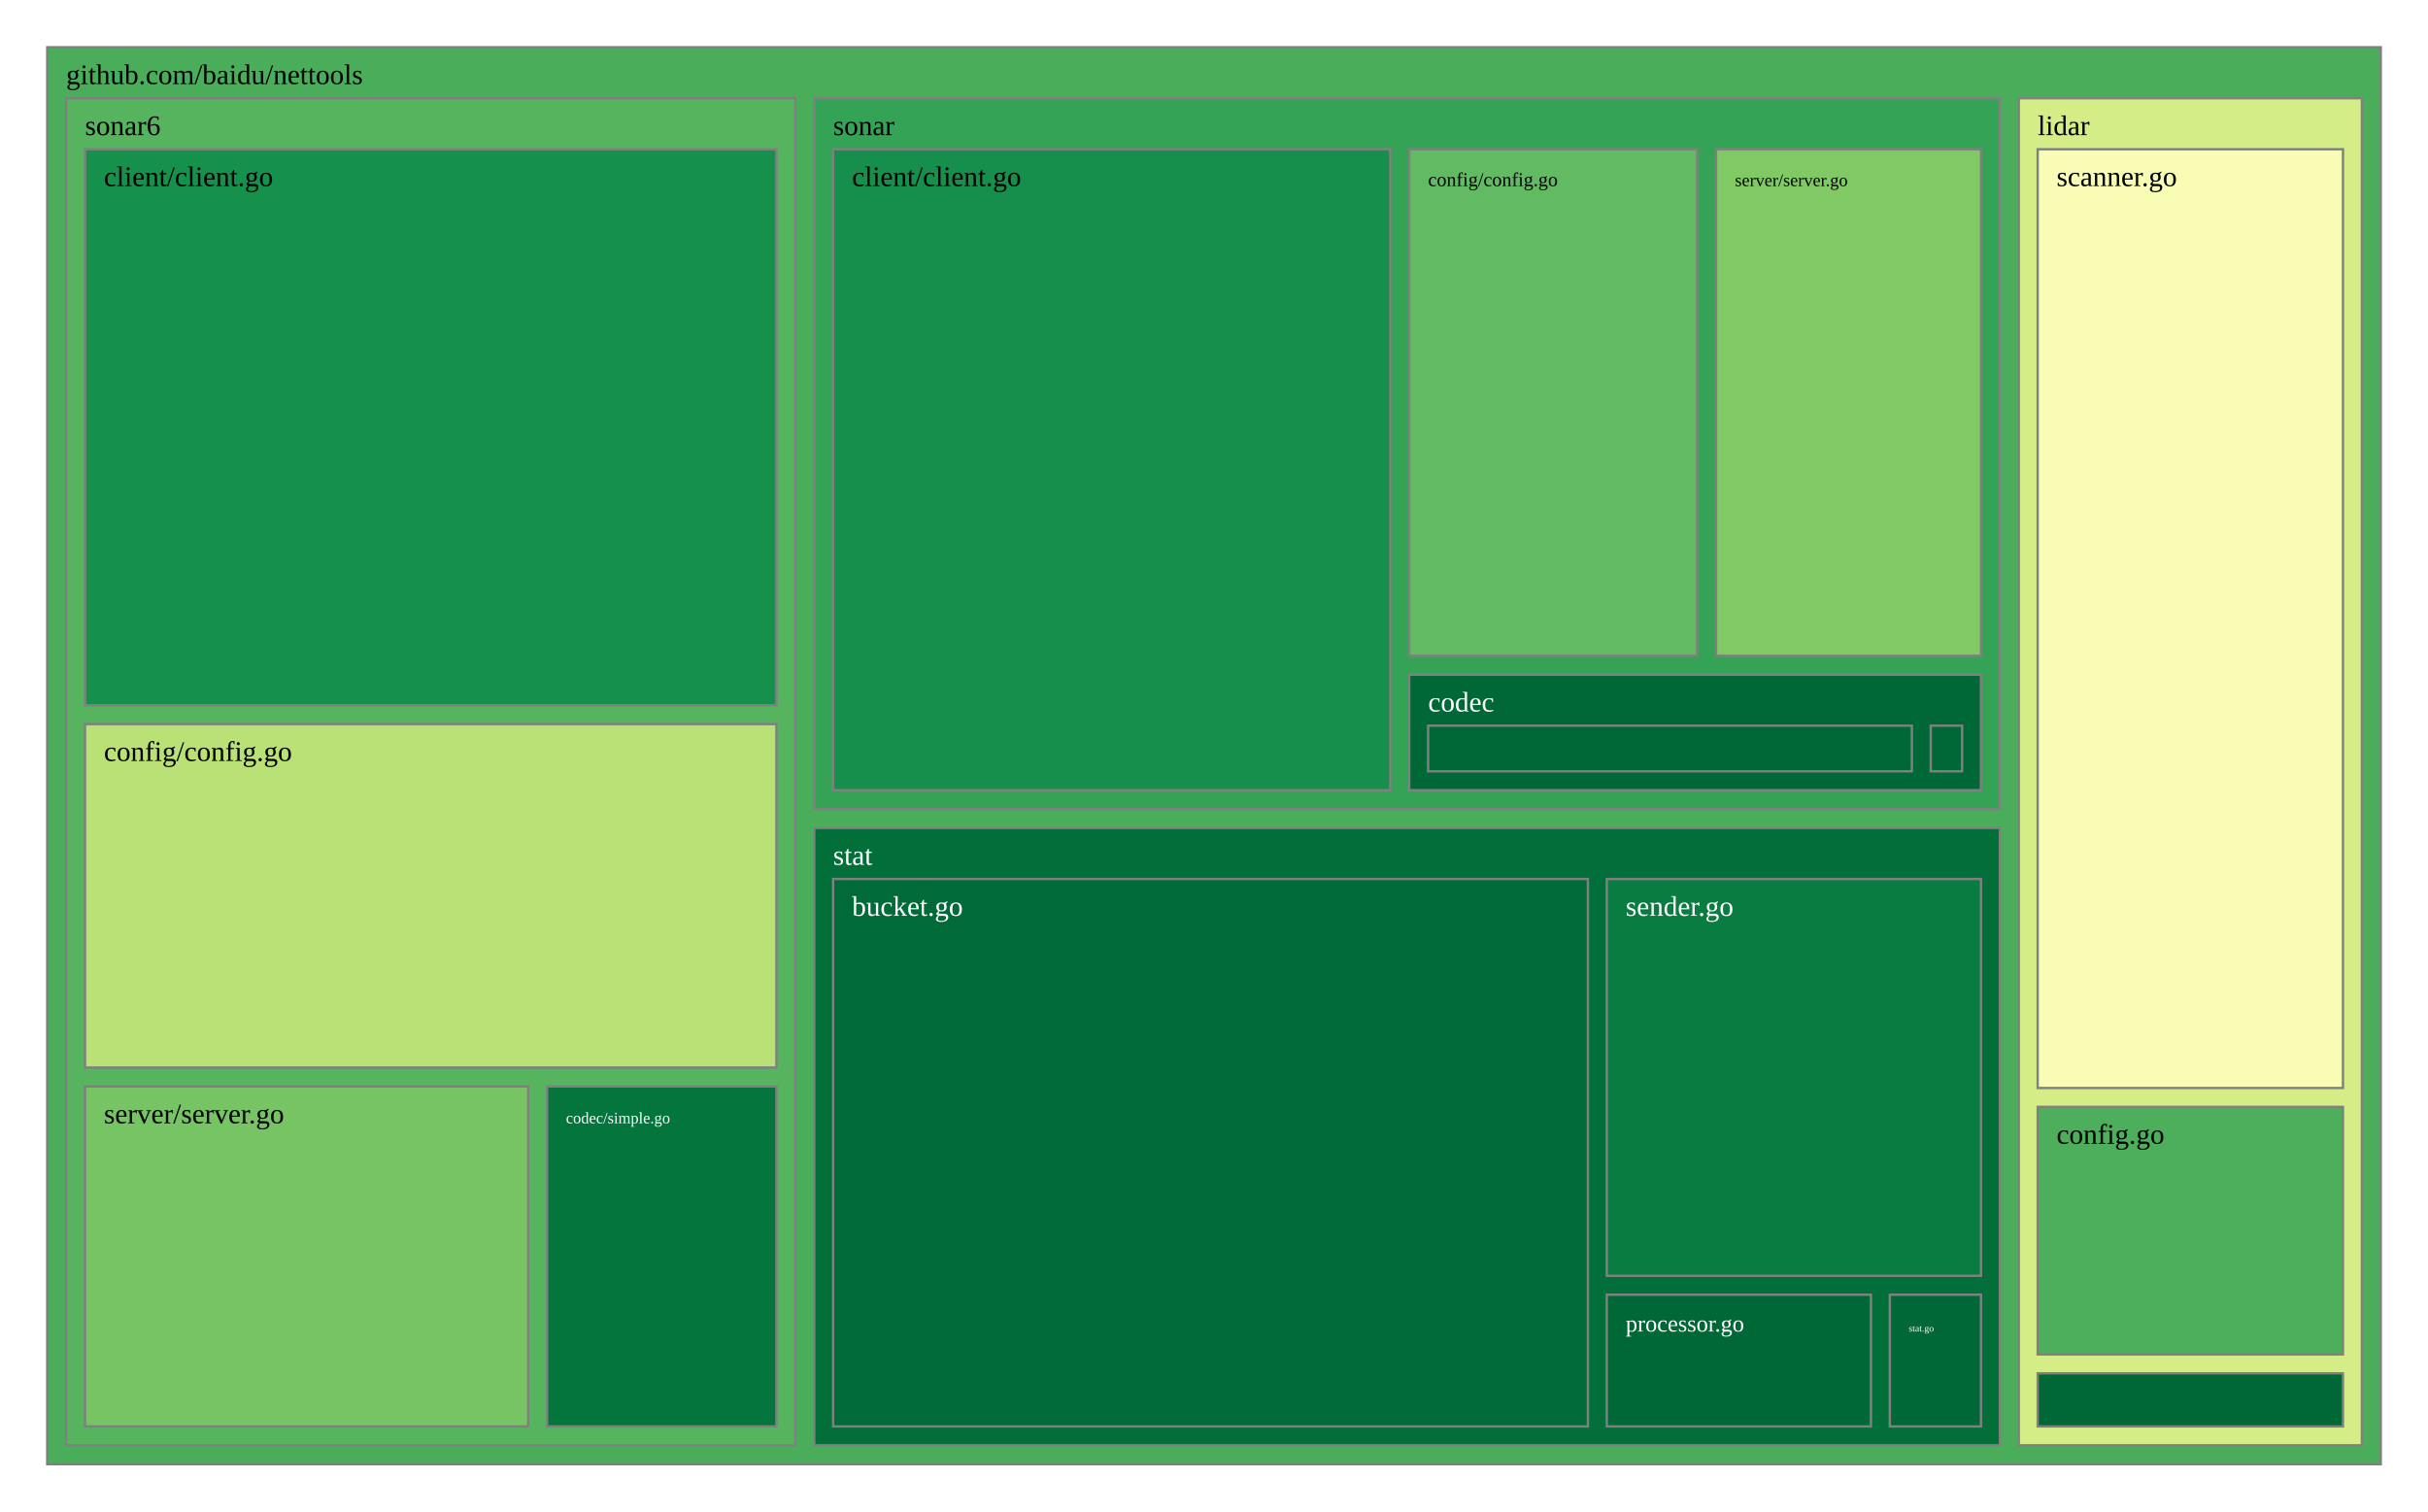
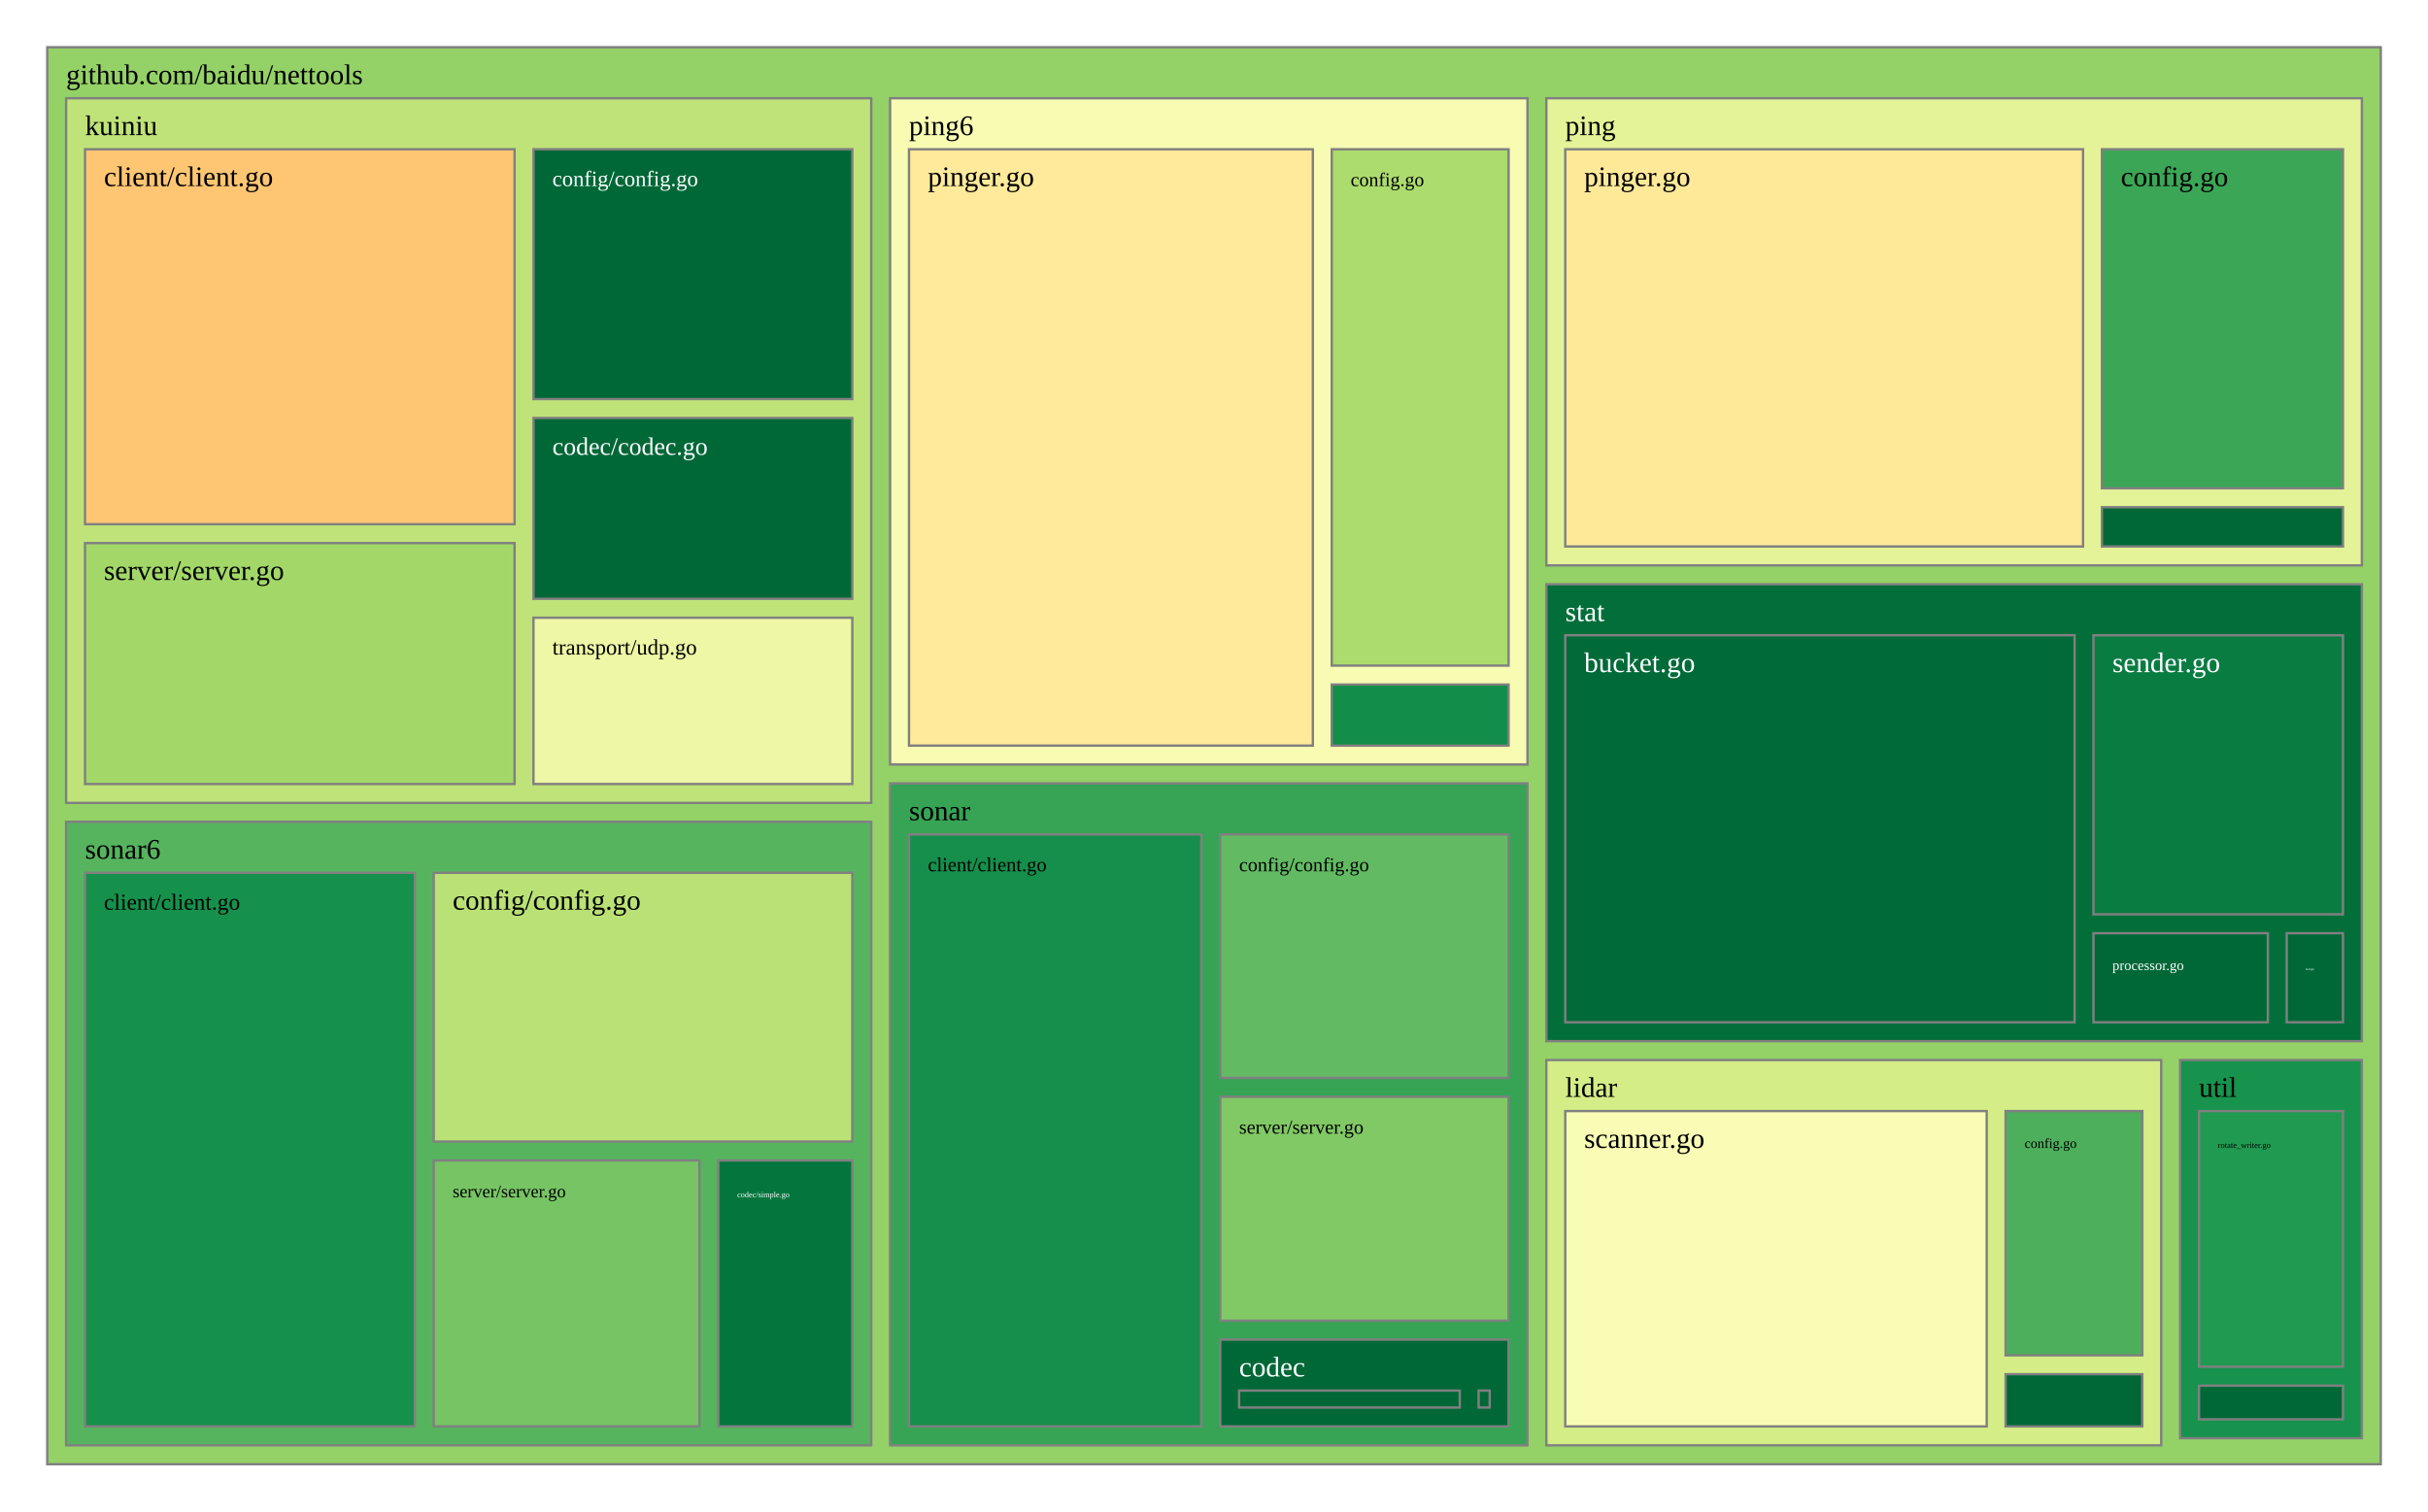
<svg xmlns="http://www.w3.org/2000/svg" viewBox="0 0 1028 640" style="background: white none repeat scroll 0% 0%;">
  <g>
-     <rect x="20" y="20" width="988" height="600" style="fill: rgba(74, 173, 90, 65535);opacity:1;fill-opacity:1;stroke:rgba(128,128,128,65535);stroke-width:1px;stroke-opacity:1;" />
+     <rect x="20" y="20" width="988" height="600" style="fill: rgba(148, 209, 103, 65535);opacity:1;fill-opacity:1;stroke:rgba(128,128,128,65535);stroke-width:1px;stroke-opacity:1;" />
    <text data-notex="1" text-anchor="start" transform="translate(28,35.6) scale(1)" style="font-family: Open Sans, verdana, arial, sans-serif !important; font-size: 12px; fill: rgb(0, 0, 0, 65535); fill-opacity: 1; white-space: pre;" data-math="N">github.com/baidu/nettools</text>
  </g>
  <g>
-     <rect x="854.742" y="41.6" width="145.258" height="570.4" style="fill: rgba(212, 237, 135, 65535);opacity:1;fill-opacity:1;stroke:rgba(128,128,128,65535);stroke-width:1px;stroke-opacity:1;" />
-     <text data-notex="1" text-anchor="start" transform="translate(862.742,57.2) scale(1)" style="font-family: Open Sans, verdana, arial, sans-serif !important; font-size: 12px; fill: rgb(0, 0, 0, 65535); fill-opacity: 1; white-space: pre;" data-math="N">lidar</text>
+     <rect x="28" y="41.6" width="340.866" height="298.384" style="fill: rgba(191, 227, 120, 65535);opacity:1;fill-opacity:1;stroke:rgba(128,128,128,65535);stroke-width:1px;stroke-opacity:1;" />
+     <text data-notex="1" text-anchor="start" transform="translate(36,57.2) scale(1)" style="font-family: Open Sans, verdana, arial, sans-serif !important; font-size: 12px; fill: rgb(0, 0, 0, 65535); fill-opacity: 1; white-space: pre;" data-math="N">kuiniu</text>
  </g>
  <g>
-     <rect x="344.733" y="41.6" width="502.009" height="300.995" style="fill: rgba(53, 163, 85, 65535);opacity:1;fill-opacity:1;stroke:rgba(128,128,128,65535);stroke-width:1px;stroke-opacity:1;" />
-     <text data-notex="1" text-anchor="start" transform="translate(352.7333,57.2) scale(1)" style="font-family: Open Sans, verdana, arial, sans-serif !important; font-size: 12px; fill: rgb(0, 0, 0, 65535); fill-opacity: 1; white-space: pre;" data-math="N">sonar</text>
+     <rect x="654.724" y="448.863" width="260.311" height="163.137" style="fill: rgba(212, 237, 135, 65535);opacity:1;fill-opacity:1;stroke:rgba(128,128,128,65535);stroke-width:1px;stroke-opacity:1;" />
+     <text data-notex="1" text-anchor="start" transform="translate(662.7237,464.4629) scale(1)" style="font-family: Open Sans, verdana, arial, sans-serif !important; font-size: 12px; fill: rgb(0, 0, 0, 65535); fill-opacity: 1; white-space: pre;" data-math="N">lidar</text>
  </g>
  <g>
-     <rect x="28" y="41.6" width="308.733" height="570.4" style="fill: rgba(86, 180, 94, 65535);opacity:1;fill-opacity:1;stroke:rgba(128,128,128,65535);stroke-width:1px;stroke-opacity:1;" />
-     <text data-notex="1" text-anchor="start" transform="translate(36,57.2) scale(1)" style="font-family: Open Sans, verdana, arial, sans-serif !important; font-size: 12px; fill: rgb(0, 0, 0, 65535); fill-opacity: 1; white-space: pre;" data-math="N">sonar6</text>
+     <rect x="654.724" y="41.6" width="345.276" height="197.798" style="fill: rgba(228, 243, 151, 65535);opacity:1;fill-opacity:1;stroke:rgba(128,128,128,65535);stroke-width:1px;stroke-opacity:1;" />
+     <text data-notex="1" text-anchor="start" transform="translate(662.7237,57.2) scale(1)" style="font-family: Open Sans, verdana, arial, sans-serif !important; font-size: 12px; fill: rgb(0, 0, 0, 65535); fill-opacity: 1; white-space: pre;" data-math="N">ping</text>
  </g>
  <g>
-     <rect x="344.733" y="350.595" width="502.009" height="261.405" style="fill: rgba(2, 111, 58, 65535);opacity:1;fill-opacity:1;stroke:rgba(128,128,128,65535);stroke-width:1px;stroke-opacity:1;" />
-     <text data-notex="1" text-anchor="start" transform="translate(352.7333,366.195) scale(1)" style="font-family: Open Sans, verdana, arial, sans-serif !important; font-size: 12px; fill: rgb(255, 255, 255, 65535); fill-opacity: 1; white-space: pre;" data-math="N">stat</text>
+     <rect x="376.866" y="41.6" width="269.858" height="282.118" style="fill: rgba(248, 252, 179, 65535);opacity:1;fill-opacity:1;stroke:rgba(128,128,128,65535);stroke-width:1px;stroke-opacity:1;" />
+     <text data-notex="1" text-anchor="start" transform="translate(384.8659,57.2) scale(1)" style="font-family: Open Sans, verdana, arial, sans-serif !important; font-size: 12px; fill: rgb(0, 0, 0, 65535); fill-opacity: 1; white-space: pre;" data-math="N">ping6</text>
  </g>
  <g>
-     <rect x="862.742" y="468.702" width="129.258" height="104.809" style="fill: rgba(77, 175, 91, 65535);opacity:1;fill-opacity:1;stroke:rgba(128,128,128,65535);stroke-width:1px;stroke-opacity:1;" />
-     <text data-notex="1" text-anchor="start" transform="translate(870.742,484.3022) scale(1)" style="font-family: Open Sans, verdana, arial, sans-serif !important; font-size: 12px; fill: rgb(0, 0, 0, 65535); fill-opacity: 1; white-space: pre;" data-math="N">config.go</text>
+     <rect x="376.866" y="331.718" width="269.858" height="280.282" style="fill: rgba(55, 163, 85, 65535);opacity:1;fill-opacity:1;stroke:rgba(128,128,128,65535);stroke-width:1px;stroke-opacity:1;" />
+     <text data-notex="1" text-anchor="start" transform="translate(384.8659,347.3181) scale(1)" style="font-family: Open Sans, verdana, arial, sans-serif !important; font-size: 12px; fill: rgb(0, 0, 0, 65535); fill-opacity: 1; white-space: pre;" data-math="N">sonar</text>
  </g>
  <g>
-     <rect x="862.742" y="63.2" width="129.258" height="397.502" style="fill: rgba(249, 252, 181, 65535);opacity:1;fill-opacity:1;stroke:rgba(128,128,128,65535);stroke-width:1px;stroke-opacity:1;" />
-     <text data-notex="1" text-anchor="start" transform="translate(870.742,78.8) scale(1)" style="font-family: Open Sans, verdana, arial, sans-serif !important; font-size: 12px; fill: rgb(0, 0, 0, 65535); fill-opacity: 1; white-space: pre;" data-math="N">scanner.go</text>
+     <rect x="28" y="347.984" width="340.866" height="264.016" style="fill: rgba(86, 180, 94, 65535);opacity:1;fill-opacity:1;stroke:rgba(128,128,128,65535);stroke-width:1px;stroke-opacity:1;" />
+     <text data-notex="1" text-anchor="start" transform="translate(36,363.5838) scale(1)" style="font-family: Open Sans, verdana, arial, sans-serif !important; font-size: 12px; fill: rgb(0, 0, 0, 65535); fill-opacity: 1; white-space: pre;" data-math="N">sonar6</text>
  </g>
  <g>
-     <rect x="862.742" y="581.511" width="129.258" height="22.489" style="fill: rgba(0, 104, 55, 65535);opacity:1;fill-opacity:1;stroke:rgba(128,128,128,65535);stroke-width:1px;stroke-opacity:1;" />
+     <rect x="654.724" y="247.398" width="345.276" height="193.465" style="fill: rgba(2, 111, 58, 65535);opacity:1;fill-opacity:1;stroke:rgba(128,128,128,65535);stroke-width:1px;stroke-opacity:1;" />
+     <text data-notex="1" text-anchor="start" transform="translate(662.7237,262.9978) scale(1)" style="font-family: Open Sans, verdana, arial, sans-serif !important; font-size: 12px; fill: rgb(255, 255, 255, 65535); fill-opacity: 1; white-space: pre;" data-math="N">stat</text>
  </g>
  <g>
-     <rect x="352.733" y="63.2" width="235.917" height="271.395" style="fill: rgba(21, 143, 75, 65535);opacity:1;fill-opacity:1;stroke:rgba(128,128,128,65535);stroke-width:1px;stroke-opacity:1;" />
-     <text data-notex="1" text-anchor="start" transform="translate(360.7333,78.8) scale(1)" style="font-family: Open Sans, verdana, arial, sans-serif !important; font-size: 12px; fill: rgb(0, 0, 0, 65535); fill-opacity: 1; white-space: pre;" data-math="N">client/client.go</text>
+     <rect x="923.035" y="448.863" width="76.965" height="160.135" style="fill: rgba(23, 147, 77, 65535);opacity:1;fill-opacity:1;stroke:rgba(128,128,128,65535);stroke-width:1px;stroke-opacity:1;" />
+     <text data-notex="1" text-anchor="start" transform="translate(931.0348,464.4629) scale(1)" style="font-family: Open Sans, verdana, arial, sans-serif !important; font-size: 12px; fill: rgb(0, 0, 0, 65535); fill-opacity: 1; white-space: pre;" data-math="N">util</text>
  </g>
  <g>
-     <rect x="596.65" y="285.681" width="242.092" height="48.914" style="fill: rgba(0, 104, 55, 65535);opacity:1;fill-opacity:1;stroke:rgba(128,128,128,65535);stroke-width:1px;stroke-opacity:1;" />
-     <text data-notex="1" text-anchor="start" transform="translate(604.6501,301.2812) scale(1)" style="font-family: Open Sans, verdana, arial, sans-serif !important; font-size: 12px; fill: rgb(255, 255, 255, 65535); fill-opacity: 1; white-space: pre;" data-math="N">codec</text>
-   </g>
-   <g>
-     <rect x="596.65" y="63.2" width="121.893" height="214.481" style="fill: rgba(98, 187, 98, 65535);opacity:1;fill-opacity:1;stroke:rgba(128,128,128,65535);stroke-width:1px;stroke-opacity:1;" />
-     <text data-notex="1" text-anchor="start" transform="translate(604.6501,78.8) scale(0.689406)" style="font-family: Open Sans, verdana, arial, sans-serif !important; font-size: 12px; fill: rgb(0, 0, 0, 65535); fill-opacity: 1; white-space: pre;" data-math="N">config/config.go</text>
-   </g>
-   <g>
-     <rect x="726.543" y="63.2" width="112.199" height="214.481" style="fill: rgba(129, 201, 101, 65535);opacity:1;fill-opacity:1;stroke:rgba(128,128,128,65535);stroke-width:1px;stroke-opacity:1;" />
-     <text data-notex="1" text-anchor="start" transform="translate(734.5428,78.8) scale(0.626297)" style="font-family: Open Sans, verdana, arial, sans-serif !important; font-size: 12px; fill: rgb(0, 0, 0, 65535); fill-opacity: 1; white-space: pre;" data-math="N">server/server.go</text>
-   </g>
-   <g>
-     <rect x="36" y="63.2" width="292.733" height="235.419" style="fill: rgba(21, 145, 76, 65535);opacity:1;fill-opacity:1;stroke:rgba(128,128,128,65535);stroke-width:1px;stroke-opacity:1;" />
+     <rect x="36" y="63.2" width="181.869" height="158.765" style="fill: rgba(254, 198, 114, 65535);opacity:1;fill-opacity:1;stroke:rgba(128,128,128,65535);stroke-width:1px;stroke-opacity:1;" />
    <text data-notex="1" text-anchor="start" transform="translate(44,78.8) scale(1)" style="font-family: Open Sans, verdana, arial, sans-serif !important; font-size: 12px; fill: rgb(0, 0, 0, 65535); fill-opacity: 1; white-space: pre;" data-math="N">client/client.go</text>
  </g>
  <g>
-     <rect x="231.623" y="460.047" width="97.111" height="143.953" style="fill: rgba(5, 117, 62, 65535);opacity:1;fill-opacity:1;stroke:rgba(128,128,128,65535);stroke-width:1px;stroke-opacity:1;" />
-     <text data-notex="1" text-anchor="start" transform="translate(239.6226,475.6473) scale(0.563268)" style="font-family: Open Sans, verdana, arial, sans-serif !important; font-size: 12px; fill: rgb(255, 255, 255, 65535); fill-opacity: 1; white-space: pre;" data-math="N">codec/simple.go</text>
+     <rect x="225.869" y="176.989" width="134.997" height="76.573" style="fill: rgba(0, 104, 55, 65535);opacity:1;fill-opacity:1;stroke:rgba(128,128,128,65535);stroke-width:1px;stroke-opacity:1;" />
+     <text data-notex="1" text-anchor="start" transform="translate(233.8686,192.5889) scale(0.885396)" style="font-family: Open Sans, verdana, arial, sans-serif !important; font-size: 12px; fill: rgb(255, 255, 255, 65535); fill-opacity: 1; white-space: pre;" data-math="N">codec/codec.go</text>
  </g>
  <g>
-     <rect x="36" y="306.619" width="292.733" height="145.428" style="fill: rgba(186, 225, 117, 65535);opacity:1;fill-opacity:1;stroke:rgba(128,128,128,65535);stroke-width:1px;stroke-opacity:1;" />
-     <text data-notex="1" text-anchor="start" transform="translate(44,322.2194) scale(1)" style="font-family: Open Sans, verdana, arial, sans-serif !important; font-size: 12px; fill: rgb(0, 0, 0, 65535); fill-opacity: 1; white-space: pre;" data-math="N">config/config.go</text>
+     <rect x="225.869" y="63.2" width="134.997" height="105.789" style="fill: rgba(0, 104, 55, 65535);opacity:1;fill-opacity:1;stroke:rgba(128,128,128,65535);stroke-width:1px;stroke-opacity:1;" />
+     <text data-notex="1" text-anchor="start" transform="translate(233.8686,78.8) scale(0.774722)" style="font-family: Open Sans, verdana, arial, sans-serif !important; font-size: 12px; fill: rgb(255, 255, 255, 65535); fill-opacity: 1; white-space: pre;" data-math="N">config/config.go</text>
  </g>
  <g>
-     <rect x="36" y="460.047" width="187.623" height="143.953" style="fill: rgba(118, 196, 100, 65535);opacity:1;fill-opacity:1;stroke:rgba(128,128,128,65535);stroke-width:1px;stroke-opacity:1;" />
-     <text data-notex="1" text-anchor="start" transform="translate(44,475.6473) scale(1)" style="font-family: Open Sans, verdana, arial, sans-serif !important; font-size: 12px; fill: rgb(0, 0, 0, 65535); fill-opacity: 1; white-space: pre;" data-math="N">server/server.go</text>
+     <rect x="36" y="229.965" width="181.869" height="102.019" style="fill: rgba(163, 216, 105, 65535);opacity:1;fill-opacity:1;stroke:rgba(128,128,128,65535);stroke-width:1px;stroke-opacity:1;" />
+     <text data-notex="1" text-anchor="start" transform="translate(44,245.5651) scale(1)" style="font-family: Open Sans, verdana, arial, sans-serif !important; font-size: 12px; fill: rgb(0, 0, 0, 65535); fill-opacity: 1; white-space: pre;" data-math="N">server/server.go</text>
  </g>
  <g>
-     <rect x="352.733" y="372.195" width="319.568" height="231.805" style="fill: rgba(0, 106, 56, 65535);opacity:1;fill-opacity:1;stroke:rgba(128,128,128,65535);stroke-width:1px;stroke-opacity:1;" />
-     <text data-notex="1" text-anchor="start" transform="translate(360.7333,387.795) scale(1)" style="font-family: Open Sans, verdana, arial, sans-serif !important; font-size: 12px; fill: rgb(255, 255, 255, 65535); fill-opacity: 1; white-space: pre;" data-math="N">bucket.go</text>
+     <rect x="225.869" y="261.562" width="134.997" height="70.422" style="fill: rgba(238, 247, 165, 65535);opacity:1;fill-opacity:1;stroke:rgba(128,128,128,65535);stroke-width:1px;stroke-opacity:1;" />
+     <text data-notex="1" text-anchor="start" transform="translate(233.8686,277.1617) scale(0.774722)" style="font-family: Open Sans, verdana, arial, sans-serif !important; font-size: 12px; fill: rgb(0, 0, 0, 65535); fill-opacity: 1; white-space: pre;" data-math="N">transport/udp.go</text>
  </g>
  <g>
-     <rect x="680.302" y="548.222" width="111.837" height="55.778" style="fill: rgba(0, 104, 55, 65535);opacity:1;fill-opacity:1;stroke:rgba(128,128,128,65535);stroke-width:1px;stroke-opacity:1;" />
-     <text data-notex="1" text-anchor="start" transform="translate(688.3018,563.8221) scale(0.831918)" style="font-family: Open Sans, verdana, arial, sans-serif !important; font-size: 12px; fill: rgb(255, 255, 255, 65535); fill-opacity: 1; white-space: pre;" data-math="N">processor.go</text>
+     <rect x="849.154" y="470.463" width="57.881" height="103.423" style="fill: rgba(77, 175, 91, 65535);opacity:1;fill-opacity:1;stroke:rgba(128,128,128,65535);stroke-width:1px;stroke-opacity:1;" />
+     <text data-notex="1" text-anchor="start" transform="translate(857.1536,486.0629) scale(0.484737)" style="font-family: Open Sans, verdana, arial, sans-serif !important; font-size: 12px; fill: rgb(0, 0, 0, 65535); fill-opacity: 1; white-space: pre;" data-math="N">config.go</text>
  </g>
  <g>
-     <rect x="680.302" y="372.195" width="158.44" height="168.027" style="fill: rgba(9, 124, 66, 65535);opacity:1;fill-opacity:1;stroke:rgba(128,128,128,65535);stroke-width:1px;stroke-opacity:1;" />
-     <text data-notex="1" text-anchor="start" transform="translate(688.3018,387.795) scale(1)" style="font-family: Open Sans, verdana, arial, sans-serif !important; font-size: 12px; fill: rgb(255, 255, 255, 65535); fill-opacity: 1; white-space: pre;" data-math="N">sender.go</text>
+     <rect x="662.724" y="470.463" width="178.43" height="133.537" style="fill: rgba(249, 252, 181, 65535);opacity:1;fill-opacity:1;stroke:rgba(128,128,128,65535);stroke-width:1px;stroke-opacity:1;" />
+     <text data-notex="1" text-anchor="start" transform="translate(670.7237,486.0629) scale(1)" style="font-family: Open Sans, verdana, arial, sans-serif !important; font-size: 12px; fill: rgb(0, 0, 0, 65535); fill-opacity: 1; white-space: pre;" data-math="N">scanner.go</text>
  </g>
  <g>
-     <rect x="800.139" y="548.222" width="38.603" height="55.778" style="fill: rgba(0, 104, 55, 65535);opacity:1;fill-opacity:1;stroke:rgba(128,128,128,65535);stroke-width:1px;stroke-opacity:1;" />
-     <text data-notex="1" text-anchor="start" transform="translate(808.1387,563.8221) scale(0.336358)" style="font-family: Open Sans, verdana, arial, sans-serif !important; font-size: 12px; fill: rgb(255, 255, 255, 65535); fill-opacity: 1; white-space: pre;" data-math="N">stat.go</text>
+     <rect x="849.154" y="581.886" width="57.881" height="22.114" style="fill: rgba(0, 104, 55, 65535);opacity:1;fill-opacity:1;stroke:rgba(128,128,128,65535);stroke-width:1px;stroke-opacity:1;" />
  </g>
  <g>
-     <rect x="604.65" y="307.281" width="204.811" height="19.314" style="fill: rgba(0, 104, 55, 65535);opacity:1;fill-opacity:1;stroke:rgba(128,128,128,65535);stroke-width:1px;stroke-opacity:1;" />
+     <rect x="889.941" y="63.2" width="102.059" height="143.568" style="fill: rgba(60, 166, 87, 65535);opacity:1;fill-opacity:1;stroke:rgba(128,128,128,65535);stroke-width:1px;stroke-opacity:1;" />
+     <text data-notex="1" text-anchor="start" transform="translate(897.9414,78.8) scale(0.996049)" style="font-family: Open Sans, verdana, arial, sans-serif !important; font-size: 12px; fill: rgb(0, 0, 0, 65535); fill-opacity: 1; white-space: pre;" data-math="N">config.go</text>
  </g>
  <g>
-     <rect x="817.461" y="307.281" width="13.281" height="19.314" style="fill: rgba(0, 104, 55, 65535);opacity:1;fill-opacity:1;stroke:rgba(128,128,128,65535);stroke-width:1px;stroke-opacity:1;" />
+     <rect x="889.941" y="214.768" width="102.059" height="16.63" style="fill: rgba(0, 104, 55, 65535);opacity:1;fill-opacity:1;stroke:rgba(128,128,128,65535);stroke-width:1px;stroke-opacity:1;" />
+   </g>
+   <g>
+     <rect x="662.724" y="63.2" width="219.218" height="168.198" style="fill: rgba(254, 233, 153, 65535);opacity:1;fill-opacity:1;stroke:rgba(128,128,128,65535);stroke-width:1px;stroke-opacity:1;" />
+     <text data-notex="1" text-anchor="start" transform="translate(670.7237,78.8) scale(1)" style="font-family: Open Sans, verdana, arial, sans-serif !important; font-size: 12px; fill: rgb(0, 0, 0, 65535); fill-opacity: 1; white-space: pre;" data-math="N">pinger.go</text>
+   </g>
+   <g>
+     <rect x="563.857" y="63.2" width="74.866" height="218.651" style="fill: rgba(172, 220, 109, 65535);opacity:1;fill-opacity:1;stroke:rgba(128,128,128,65535);stroke-width:1px;stroke-opacity:1;" />
+     <text data-notex="1" text-anchor="start" transform="translate(571.8573,78.8) scale(0.681324)" style="font-family: Open Sans, verdana, arial, sans-serif !important; font-size: 12px; fill: rgb(0, 0, 0, 65535); fill-opacity: 1; white-space: pre;" data-math="N">config.go</text>
+   </g>
+   <g>
+     <rect x="563.857" y="289.851" width="74.866" height="25.867" style="fill: rgba(19, 141, 74, 65535);opacity:1;fill-opacity:1;stroke:rgba(128,128,128,65535);stroke-width:1px;stroke-opacity:1;" />
+   </g>
+   <g>
+     <rect x="384.866" y="63.2" width="170.991" height="252.518" style="fill: rgba(254, 234, 154, 65535);opacity:1;fill-opacity:1;stroke:rgba(128,128,128,65535);stroke-width:1px;stroke-opacity:1;" />
+     <text data-notex="1" text-anchor="start" transform="translate(392.8659,78.8) scale(1)" style="font-family: Open Sans, verdana, arial, sans-serif !important; font-size: 12px; fill: rgb(0, 0, 0, 65535); fill-opacity: 1; white-space: pre;" data-math="N">pinger.go</text>
+   </g>
+   <g>
+     <rect x="384.866" y="353.318" width="123.763" height="250.682" style="fill: rgba(21, 143, 75, 65535);opacity:1;fill-opacity:1;stroke:rgba(128,128,128,65535);stroke-width:1px;stroke-opacity:1;" />
+     <text data-notex="1" text-anchor="start" transform="translate(392.8659,368.9181) scale(0.701581)" style="font-family: Open Sans, verdana, arial, sans-serif !important; font-size: 12px; fill: rgb(0, 0, 0, 65535); fill-opacity: 1; white-space: pre;" data-math="N">client/client.go</text>
+   </g>
+   <g>
+     <rect x="516.629" y="567.228" width="122.095" height="36.772" style="fill: rgba(0, 104, 55, 65535);opacity:1;fill-opacity:1;stroke:rgba(128,128,128,65535);stroke-width:1px;stroke-opacity:1;" />
+     <text data-notex="1" text-anchor="start" transform="translate(524.6287,582.8281) scale(1)" style="font-family: Open Sans, verdana, arial, sans-serif !important; font-size: 12px; fill: rgb(255, 255, 255, 65535); fill-opacity: 1; white-space: pre;" data-math="N">codec</text>
+   </g>
+   <g>
+     <rect x="516.629" y="353.318" width="122.095" height="103.101" style="fill: rgba(98, 187, 98, 65535);opacity:1;fill-opacity:1;stroke:rgba(128,128,128,65535);stroke-width:1px;stroke-opacity:1;" />
+     <text data-notex="1" text-anchor="start" transform="translate(524.6287,368.9181) scale(0.690722)" style="font-family: Open Sans, verdana, arial, sans-serif !important; font-size: 12px; fill: rgb(0, 0, 0, 65535); fill-opacity: 1; white-space: pre;" data-math="N">config/config.go</text>
+   </g>
+   <g>
+     <rect x="516.629" y="464.419" width="122.095" height="94.809" style="fill: rgba(129, 201, 101, 65535);opacity:1;fill-opacity:1;stroke:rgba(128,128,128,65535);stroke-width:1px;stroke-opacity:1;" />
+     <text data-notex="1" text-anchor="start" transform="translate(524.6287,480.0187) scale(0.690722)" style="font-family: Open Sans, verdana, arial, sans-serif !important; font-size: 12px; fill: rgb(0, 0, 0, 65535); fill-opacity: 1; white-space: pre;" data-math="N">server/server.go</text>
+   </g>
+   <g>
+     <rect x="36" y="369.584" width="139.642" height="234.416" style="fill: rgba(21, 145, 76, 65535);opacity:1;fill-opacity:1;stroke:rgba(128,128,128,65535);stroke-width:1px;stroke-opacity:1;" />
+     <text data-notex="1" text-anchor="start" transform="translate(44,385.1838) scale(0.804962)" style="font-family: Open Sans, verdana, arial, sans-serif !important; font-size: 12px; fill: rgb(0, 0, 0, 65535); fill-opacity: 1; white-space: pre;" data-math="N">client/client.go</text>
+   </g>
+   <g>
+     <rect x="304.127" y="491.377" width="56.738" height="112.623" style="fill: rgba(5, 117, 62, 65535);opacity:1;fill-opacity:1;stroke:rgba(128,128,128,65535);stroke-width:1px;stroke-opacity:1;" />
+     <text data-notex="1" text-anchor="start" transform="translate(312.1275,506.9775) scale(0.282906)" style="font-family: Open Sans, verdana, arial, sans-serif !important; font-size: 12px; fill: rgb(255, 255, 255, 65535); fill-opacity: 1; white-space: pre;" data-math="N">codec/simple.go</text>
+   </g>
+   <g>
+     <rect x="183.642" y="369.584" width="177.224" height="113.794" style="fill: rgba(186, 225, 117, 65535);opacity:1;fill-opacity:1;stroke:rgba(128,128,128,65535);stroke-width:1px;stroke-opacity:1;" />
+     <text data-notex="1" text-anchor="start" transform="translate(191.6421,385.1838) scale(1)" style="font-family: Open Sans, verdana, arial, sans-serif !important; font-size: 12px; fill: rgb(0, 0, 0, 65535); fill-opacity: 1; white-space: pre;" data-math="N">config/config.go</text>
+   </g>
+   <g>
+     <rect x="183.642" y="491.377" width="112.485" height="112.623" style="fill: rgba(118, 196, 100, 65535);opacity:1;fill-opacity:1;stroke:rgba(128,128,128,65535);stroke-width:1px;stroke-opacity:1;" />
+     <text data-notex="1" text-anchor="start" transform="translate(191.6421,506.9775) scale(0.62816)" style="font-family: Open Sans, verdana, arial, sans-serif !important; font-size: 12px; fill: rgb(0, 0, 0, 65535); fill-opacity: 1; white-space: pre;" data-math="N">server/server.go</text>
+   </g>
+   <g>
+     <rect x="662.724" y="268.998" width="215.642" height="163.865" style="fill: rgba(0, 106, 56, 65535);opacity:1;fill-opacity:1;stroke:rgba(128,128,128,65535);stroke-width:1px;stroke-opacity:1;" />
+     <text data-notex="1" text-anchor="start" transform="translate(670.7237,284.5978) scale(1)" style="font-family: Open Sans, verdana, arial, sans-serif !important; font-size: 12px; fill: rgb(255, 255, 255, 65535); fill-opacity: 1; white-space: pre;" data-math="N">bucket.go</text>
+   </g>
+   <g>
+     <rect x="886.366" y="395.154" width="73.817" height="37.709" style="fill: rgba(0, 104, 55, 65535);opacity:1;fill-opacity:1;stroke:rgba(128,128,128,65535);stroke-width:1px;stroke-opacity:1;" />
+     <text data-notex="1" text-anchor="start" transform="translate(894.3657,410.7541) scale(0.501881)" style="font-family: Open Sans, verdana, arial, sans-serif !important; font-size: 12px; fill: rgb(255, 255, 255, 65535); fill-opacity: 1; white-space: pre;" data-math="N">processor.go</text>
+   </g>
+   <g>
+     <rect x="886.366" y="268.998" width="105.634" height="118.156" style="fill: rgba(9, 124, 66, 65535);opacity:1;fill-opacity:1;stroke:rgba(128,128,128,65535);stroke-width:1px;stroke-opacity:1;" />
+     <text data-notex="1" text-anchor="start" transform="translate(894.3657,284.5978) scale(1)" style="font-family: Open Sans, verdana, arial, sans-serif !important; font-size: 12px; fill: rgb(255, 255, 255, 65535); fill-opacity: 1; white-space: pre;" data-math="N">sender.go</text>
+   </g>
+   <g>
+     <rect x="968.182" y="395.154" width="23.818" height="37.709" style="fill: rgba(0, 104, 55, 65535);opacity:1;fill-opacity:1;stroke:rgba(128,128,128,65535);stroke-width:1px;stroke-opacity:1;" />
+     <text data-notex="1" text-anchor="start" transform="translate(976.1824,410.7541) scale(0.116333)" style="font-family: Open Sans, verdana, arial, sans-serif !important; font-size: 12px; fill: rgb(255, 255, 255, 65535); fill-opacity: 1; white-space: pre;" data-math="N">stat.go</text>
+   </g>
+   <g>
+     <rect x="931.035" y="470.463" width="60.965" height="108.27" style="fill: rgba(33, 154, 81, 65535);opacity:1;fill-opacity:1;stroke:rgba(128,128,128,65535);stroke-width:1px;stroke-opacity:1;" />
+     <text data-notex="1" text-anchor="start" transform="translate(939.0348,486.0629) scale(0.292742)" style="font-family: Open Sans, verdana, arial, sans-serif !important; font-size: 12px; fill: rgb(0, 0, 0, 65535); fill-opacity: 1; white-space: pre;" data-math="N">rotate_writer.go</text>
+   </g>
+   <g>
+     <rect x="931.035" y="586.733" width="60.965" height="14.265" style="fill: rgba(0, 104, 55, 65535);opacity:1;fill-opacity:1;stroke:rgba(128,128,128,65535);stroke-width:1px;stroke-opacity:1;" />
+   </g>
+   <g>
+     <rect x="524.629" y="588.828" width="93.418" height="7.172" style="fill: rgba(0, 104, 55, 65535);opacity:1;fill-opacity:1;stroke:rgba(128,128,128,65535);stroke-width:1px;stroke-opacity:1;" />
+   </g>
+   <g>
+     <rect x="626.046" y="588.828" width="4.677" height="7.172" style="fill: rgba(0, 104, 55, 65535);opacity:1;fill-opacity:1;stroke:rgba(128,128,128,65535);stroke-width:1px;stroke-opacity:1;" />
  </g>
</svg>
